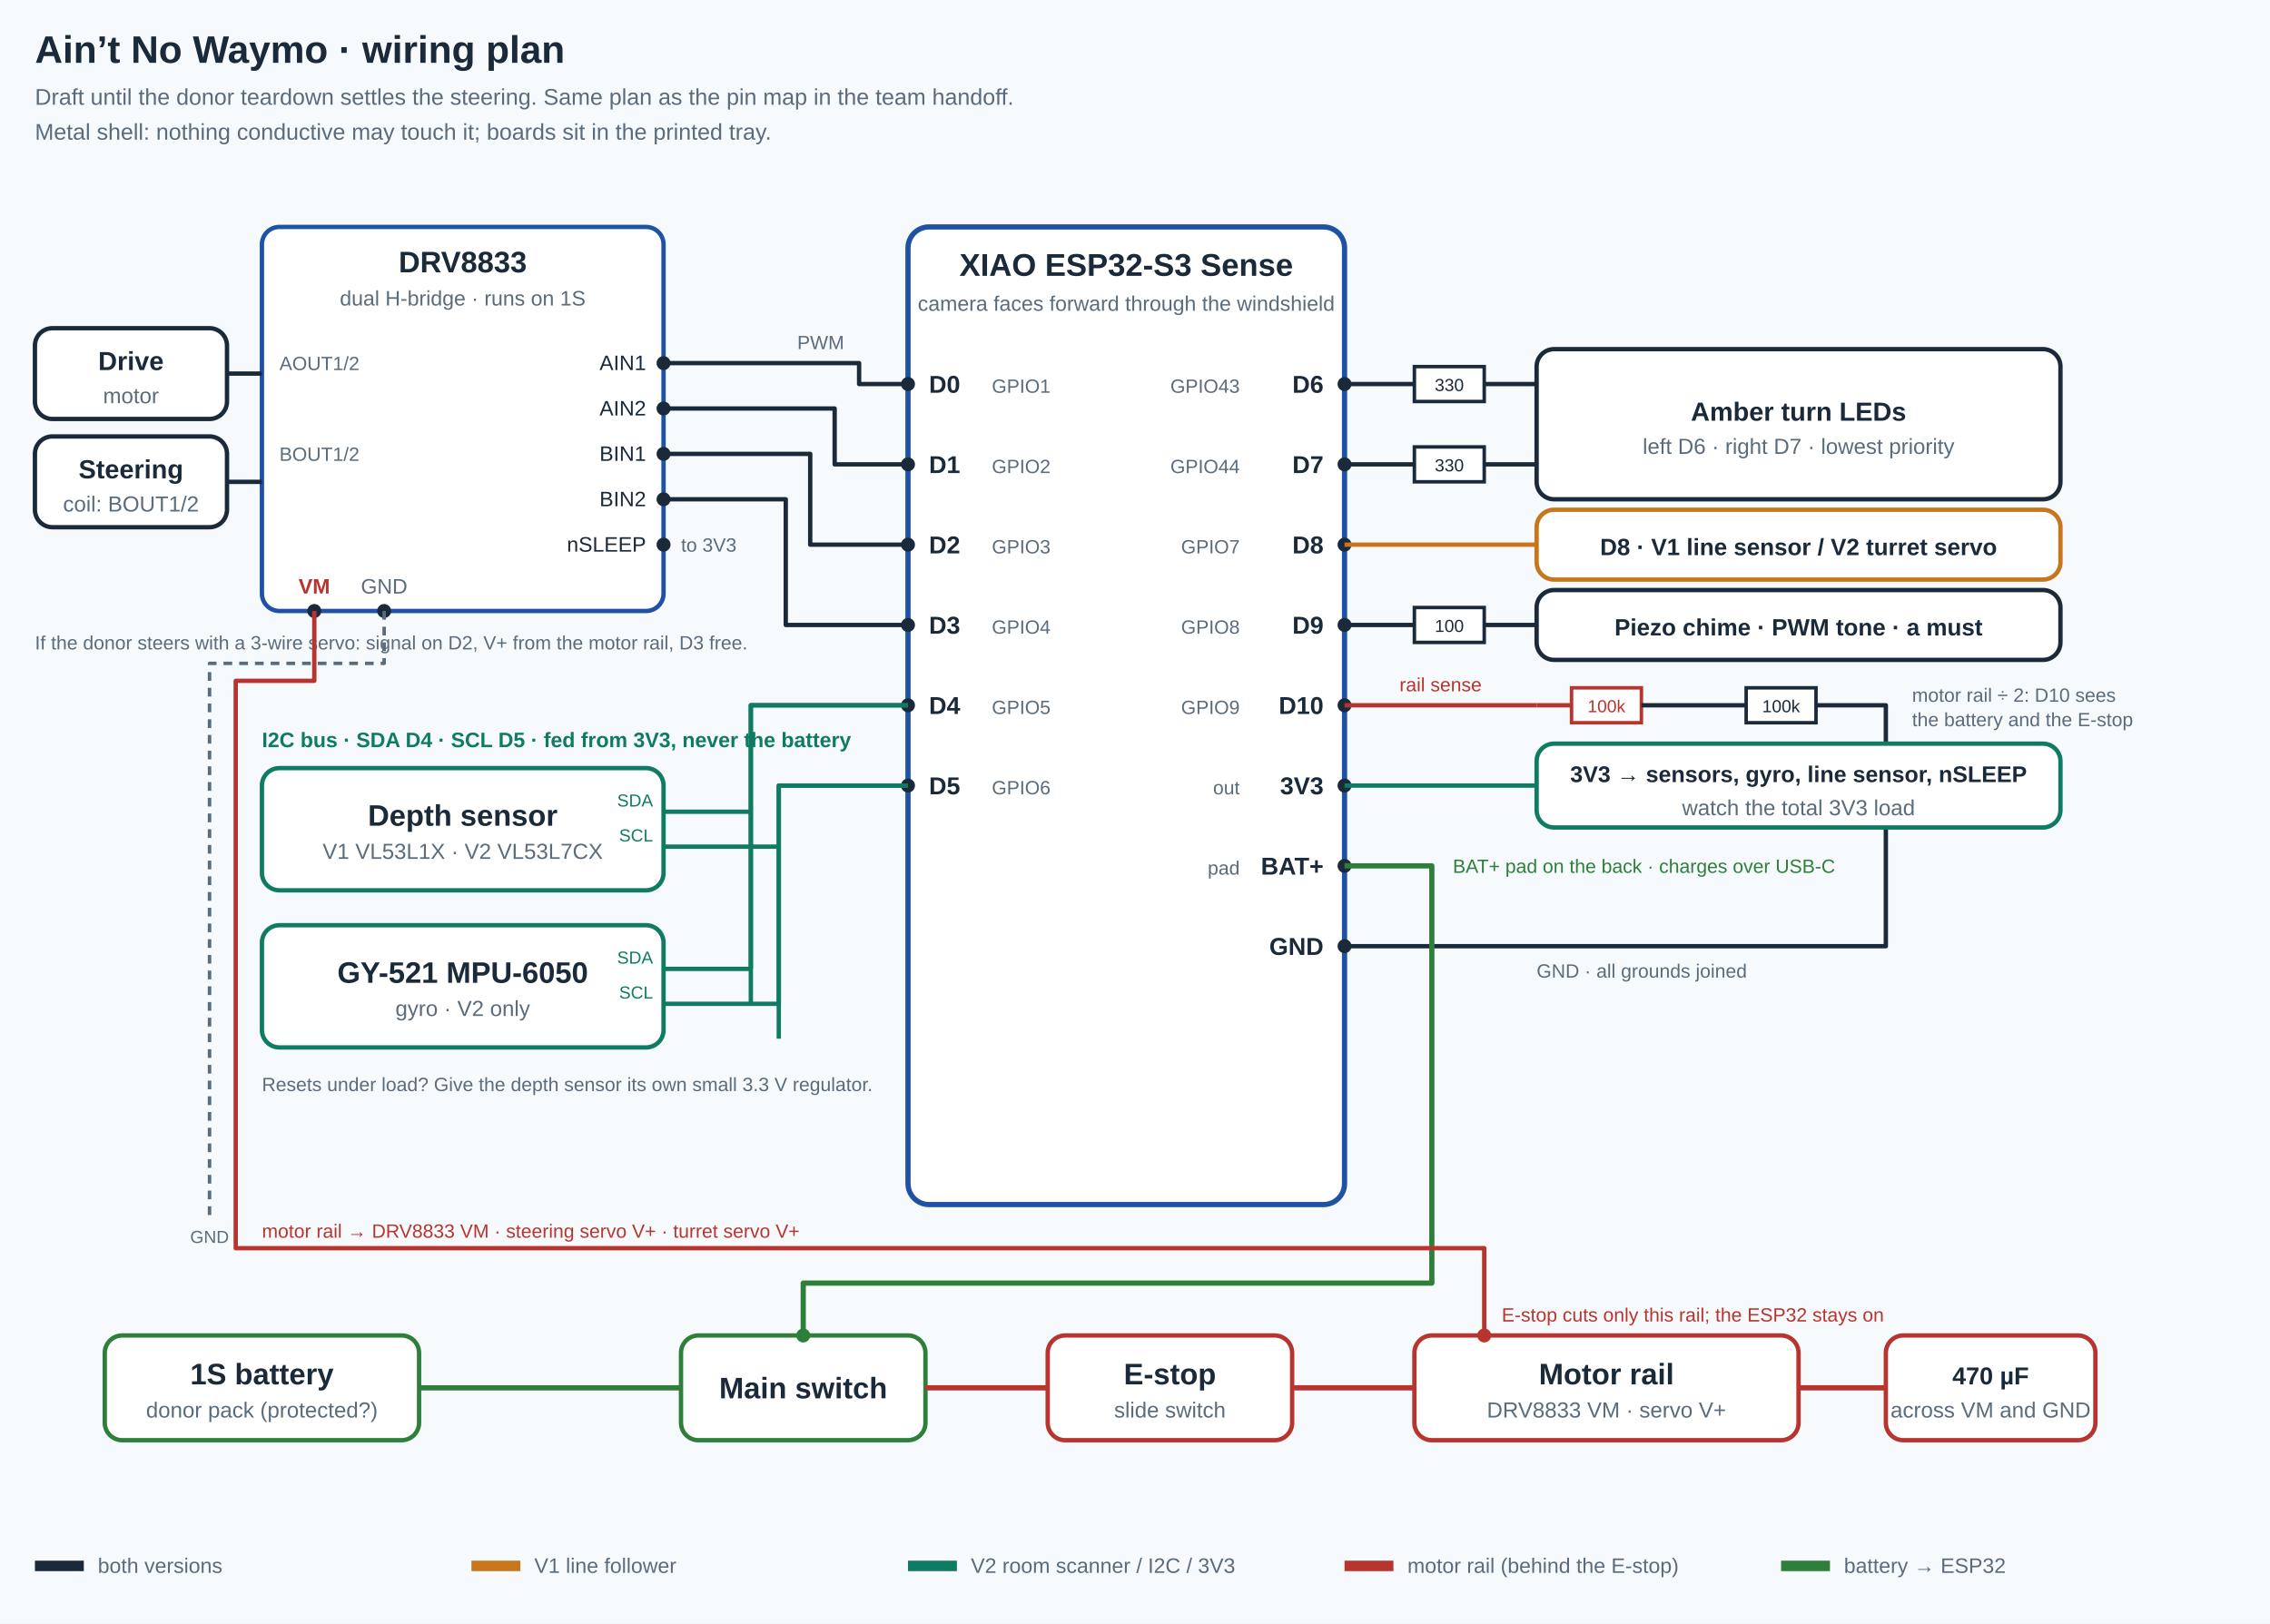
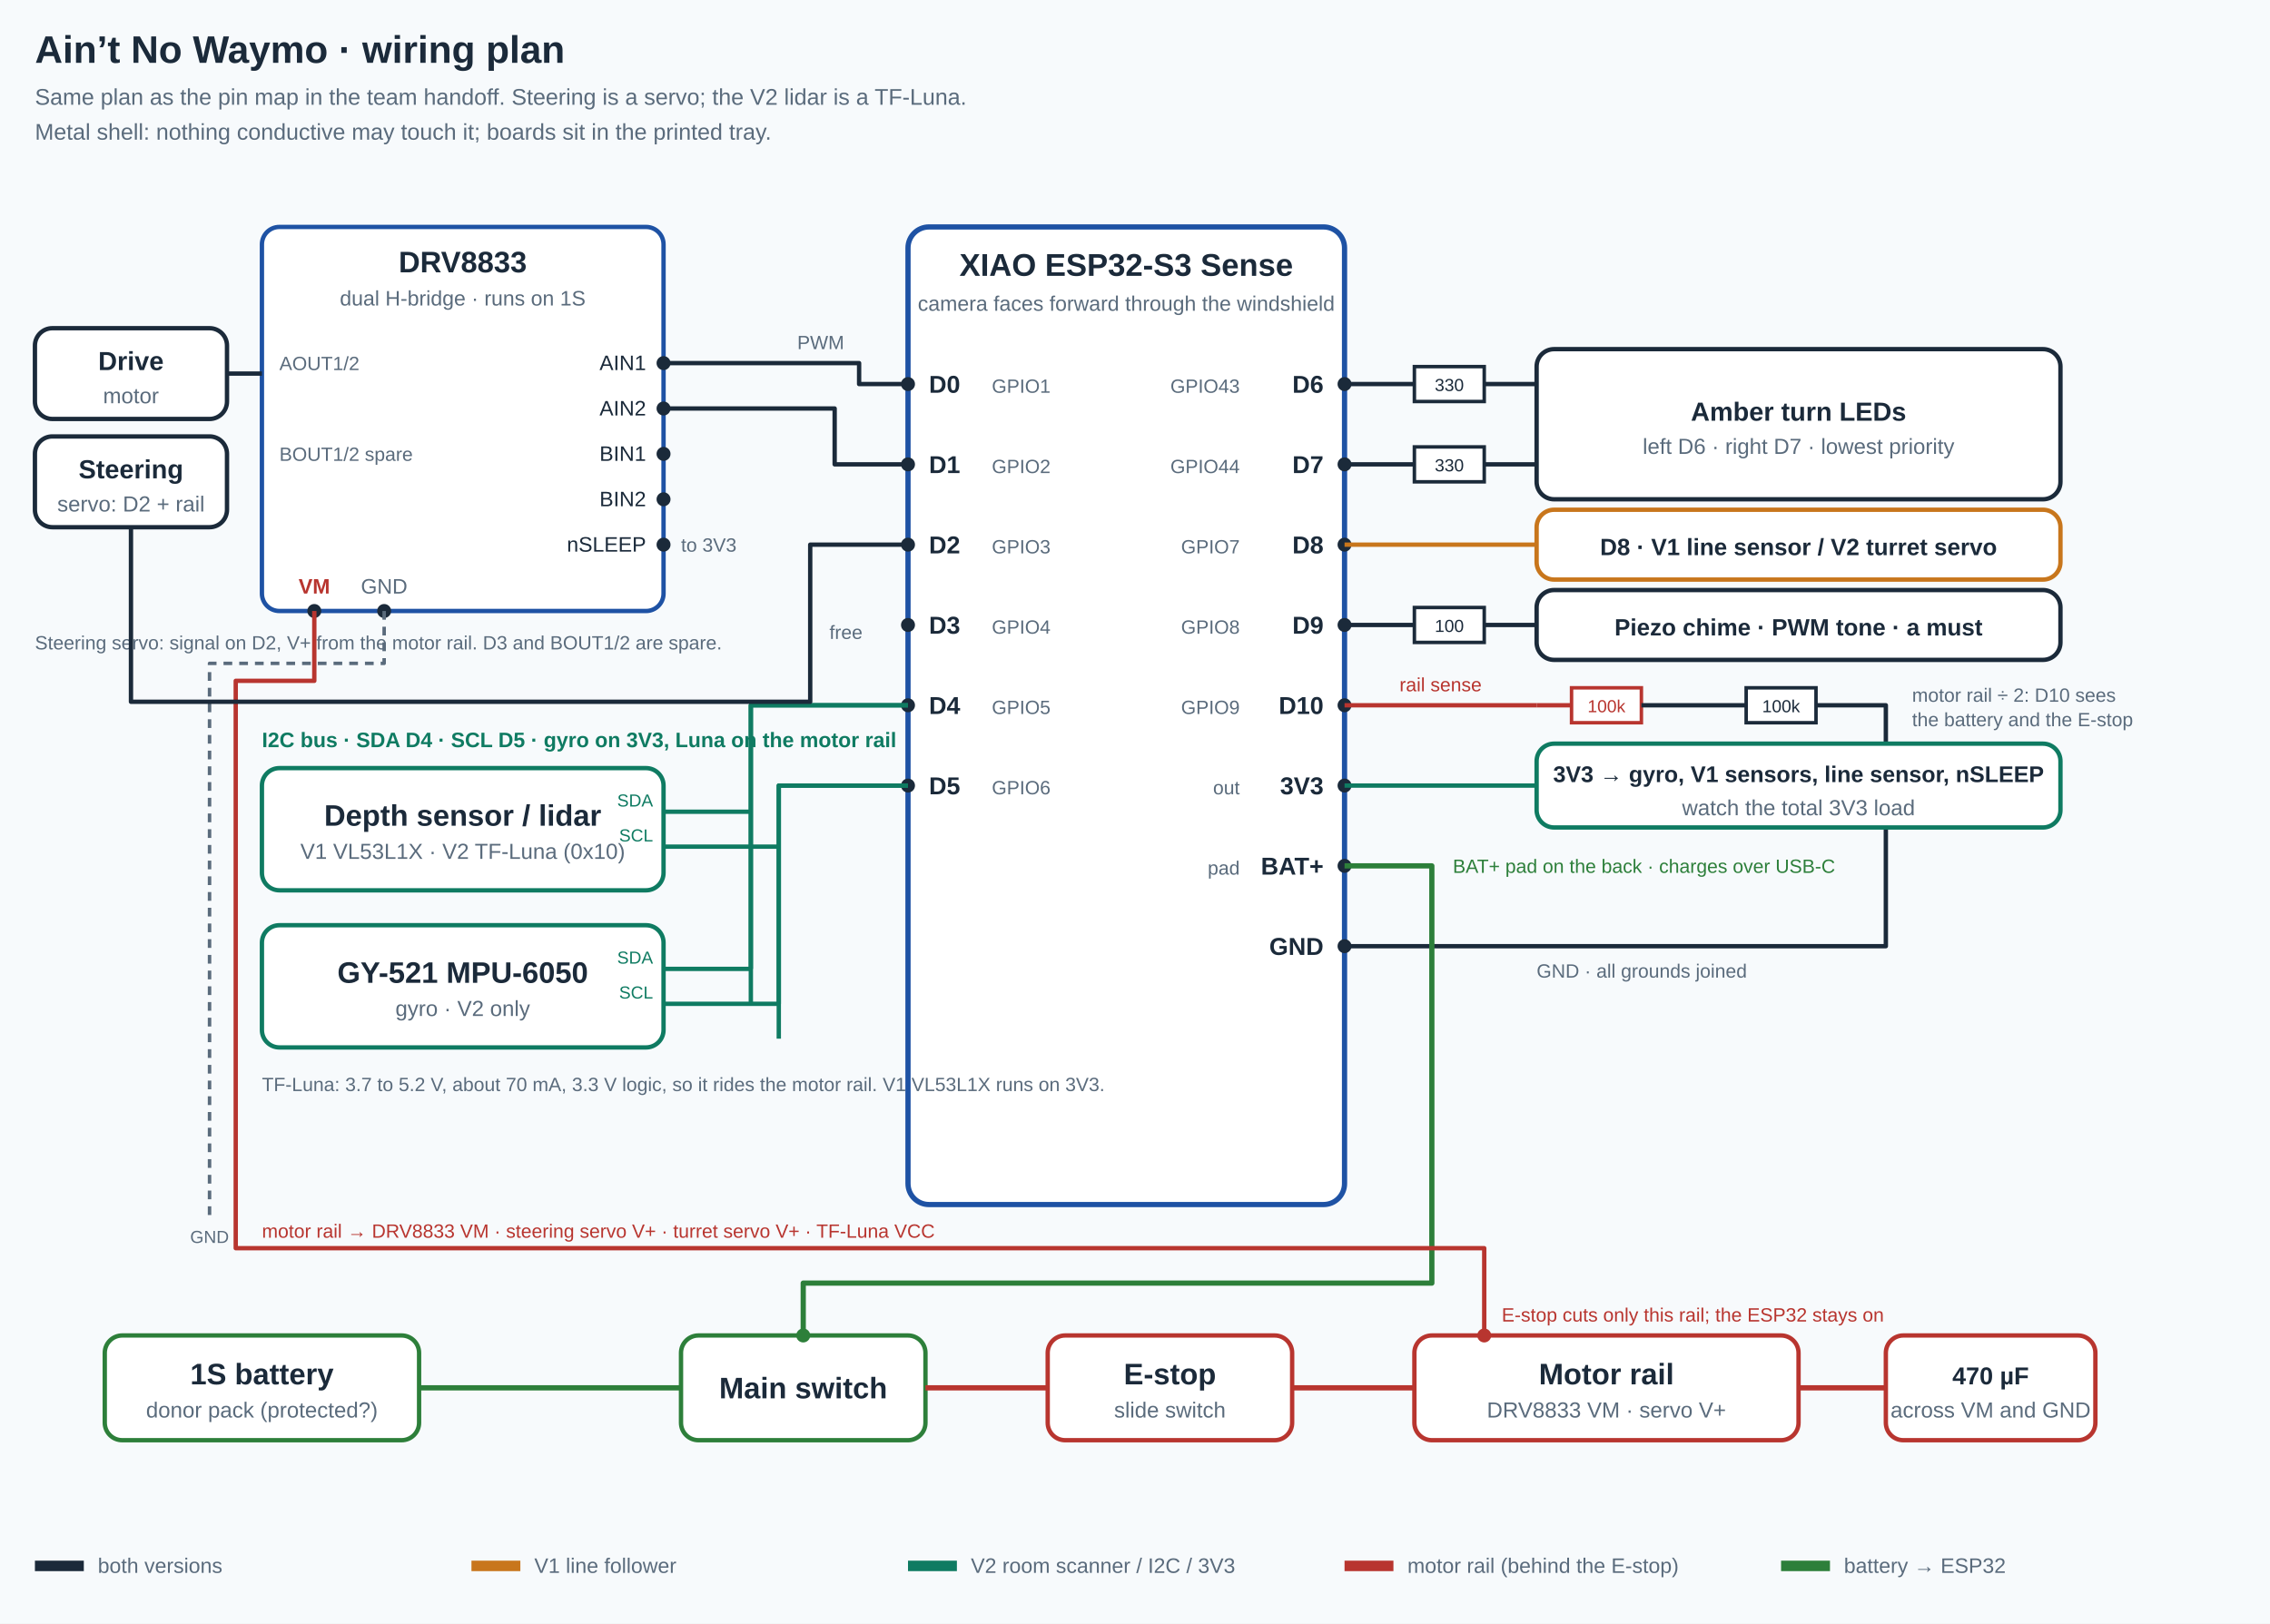
<svg xmlns="http://www.w3.org/2000/svg" viewBox="0 0 1300 930" font-family="Arial, Helvetica, sans-serif" role="img" aria-label="Wiring plan for the Mini-Waymo car">
  <rect width="1300" height="930" fill="#f7fafc" />
  <rect x="520" y="130" width="250" height="560" rx="12" fill="#ffffff" stroke="#1e52a4" stroke-width="3" />
  <text x="645.0" y="158" font-size="18" fill="#1b2a3a" text-anchor="middle" font-weight="700">XIAO ESP32-S3 Sense</text>
  <text x="645.0" y="178" font-size="12" fill="#5a6b7c" text-anchor="middle">camera faces forward through the windshield</text>
  <circle cx="520" cy="220" r="4" fill="#1b2a3a" />
  <text x="532" y="225" font-size="14" fill="#1b2a3a" text-anchor="start" font-weight="700">D0</text>
  <text x="568" y="225" font-size="11" fill="#5a6b7c" text-anchor="start">GPIO1</text>
  <circle cx="520" cy="266" r="4" fill="#1b2a3a" />
  <text x="532" y="271" font-size="14" fill="#1b2a3a" text-anchor="start" font-weight="700">D1</text>
  <text x="568" y="271" font-size="11" fill="#5a6b7c" text-anchor="start">GPIO2</text>
  <circle cx="520" cy="312" r="4" fill="#1b2a3a" />
  <text x="532" y="317" font-size="14" fill="#1b2a3a" text-anchor="start" font-weight="700">D2</text>
  <text x="568" y="317" font-size="11" fill="#5a6b7c" text-anchor="start">GPIO3</text>
  <circle cx="520" cy="358" r="4" fill="#1b2a3a" />
  <text x="532" y="363" font-size="14" fill="#1b2a3a" text-anchor="start" font-weight="700">D3</text>
  <text x="568" y="363" font-size="11" fill="#5a6b7c" text-anchor="start">GPIO4</text>
  <circle cx="520" cy="404" r="4" fill="#1b2a3a" />
  <text x="532" y="409" font-size="14" fill="#1b2a3a" text-anchor="start" font-weight="700">D4</text>
  <text x="568" y="409" font-size="11" fill="#5a6b7c" text-anchor="start">GPIO5</text>
  <circle cx="520" cy="450" r="4" fill="#1b2a3a" />
  <text x="532" y="455" font-size="14" fill="#1b2a3a" text-anchor="start" font-weight="700">D5</text>
  <text x="568" y="455" font-size="11" fill="#5a6b7c" text-anchor="start">GPIO6</text>
  <circle cx="770" cy="220" r="4" fill="#1b2a3a" />
  <text x="758" y="225" font-size="14" fill="#1b2a3a" text-anchor="end" font-weight="700">D6</text>
  <text x="710" y="225" font-size="11" fill="#5a6b7c" text-anchor="end">GPIO43</text>
  <circle cx="770" cy="266" r="4" fill="#1b2a3a" />
  <text x="758" y="271" font-size="14" fill="#1b2a3a" text-anchor="end" font-weight="700">D7</text>
  <text x="710" y="271" font-size="11" fill="#5a6b7c" text-anchor="end">GPIO44</text>
  <circle cx="770" cy="312" r="4" fill="#1b2a3a" />
  <text x="758" y="317" font-size="14" fill="#1b2a3a" text-anchor="end" font-weight="700">D8</text>
  <text x="710" y="317" font-size="11" fill="#5a6b7c" text-anchor="end">GPIO7</text>
  <circle cx="770" cy="358" r="4" fill="#1b2a3a" />
  <text x="758" y="363" font-size="14" fill="#1b2a3a" text-anchor="end" font-weight="700">D9</text>
  <text x="710" y="363" font-size="11" fill="#5a6b7c" text-anchor="end">GPIO8</text>
  <circle cx="770" cy="404" r="4" fill="#1b2a3a" />
  <text x="758" y="409" font-size="14" fill="#1b2a3a" text-anchor="end" font-weight="700">D10</text>
  <text x="710" y="409" font-size="11" fill="#5a6b7c" text-anchor="end">GPIO9</text>
  <circle cx="770" cy="450" r="4" fill="#1b2a3a" />
  <text x="758" y="455" font-size="14" fill="#1b2a3a" text-anchor="end" font-weight="700">3V3</text>
  <text x="710" y="455" font-size="11" fill="#5a6b7c" text-anchor="end">out</text>
  <circle cx="770" cy="496" r="4" fill="#1b2a3a" />
  <text x="758" y="501" font-size="14" fill="#1b2a3a" text-anchor="end" font-weight="700">BAT+</text>
  <text x="710" y="501" font-size="11" fill="#5a6b7c" text-anchor="end">pad</text>
  <circle cx="770" cy="542" r="4" fill="#1b2a3a" />
  <text x="758" y="547" font-size="14" fill="#1b2a3a" text-anchor="end" font-weight="700">GND</text>
  <text x="710" y="547" font-size="11" fill="#5a6b7c" text-anchor="end" />
  <rect x="150" y="130" width="230" height="220" rx="10" fill="#ffffff" stroke="#1e52a4" stroke-width="2.5" />
  <text x="265.0" y="156" font-size="17" fill="#1b2a3a" text-anchor="middle" font-weight="700">DRV8833</text>
  <text x="265.0" y="175" font-size="12" fill="#5a6b7c" text-anchor="middle">dual H-bridge · runs on 1S</text>
  <circle cx="380" cy="208" r="4" fill="#1b2a3a" />
  <text x="370" y="212" font-size="12" fill="#1b2a3a" text-anchor="end">AIN1</text>
  <circle cx="380" cy="234" r="4" fill="#1b2a3a" />
  <text x="370" y="238" font-size="12" fill="#1b2a3a" text-anchor="end">AIN2</text>
  <circle cx="380" cy="260" r="4" fill="#1b2a3a" />
  <text x="370" y="264" font-size="12" fill="#1b2a3a" text-anchor="end">BIN1</text>
  <circle cx="380" cy="286" r="4" fill="#1b2a3a" />
  <text x="370" y="290" font-size="12" fill="#1b2a3a" text-anchor="end">BIN2</text>
  <circle cx="380" cy="312" r="4" fill="#1b2a3a" />
  <text x="370" y="316" font-size="12" fill="#1b2a3a" text-anchor="end">nSLEEP</text>
  <polyline points="520,220 492,220 492,208 380,208" fill="none" stroke="#1b2a3a" stroke-width="2.5" stroke-linejoin="round" />
  <polyline points="520,266 478,266 478,234 380,234" fill="none" stroke="#1b2a3a" stroke-width="2.5" stroke-linejoin="round" />
-   <polyline points="520,312 464,312 464,260 380,260" fill="none" stroke="#1b2a3a" stroke-width="2.5" stroke-linejoin="round" />
-   <polyline points="520,358 450,358 450,286 380,286" fill="none" stroke="#1b2a3a" stroke-width="2.5" stroke-linejoin="round" />
  <text x="470" y="200" font-size="11" fill="#5a6b7c" text-anchor="middle">PWM</text>
  <text x="390" y="316" font-size="11" fill="#5a6b7c" text-anchor="start">to 3V3</text>
  <circle cx="180" cy="350" r="4" fill="#1b2a3a" />
  <text x="180" y="340" font-size="12" fill="#b8352f" text-anchor="middle" font-weight="700">VM</text>
  <circle cx="220" cy="350" r="4" fill="#1b2a3a" />
  <text x="220" y="340" font-size="12" fill="#5a6b7c" text-anchor="middle">GND</text>
  <text x="160" y="212" font-size="11" fill="#5a6b7c" text-anchor="start">AOUT1/2</text>
-   <text x="160" y="264" font-size="11" fill="#5a6b7c" text-anchor="start">BOUT1/2</text>
+   <text x="160" y="264" font-size="11" fill="#5a6b7c" text-anchor="start">BOUT1/2 spare</text>
  <rect x="20" y="188" width="110" height="52" rx="10" fill="#ffffff" stroke="#1b2a3a" stroke-width="2.5" />
  <text x="75.0" y="212.0" text-anchor="middle" font-size="15" font-weight="700" fill="#1b2a3a">Drive</text>
  <text x="75.0" y="231.0" text-anchor="middle" font-size="12.5" fill="#5a6b7c">motor</text>
  <polyline points="130,214 150,214" fill="none" stroke="#1b2a3a" stroke-width="2.5" stroke-linejoin="round" />
  <rect x="20" y="250" width="110" height="52" rx="10" fill="#ffffff" stroke="#1b2a3a" stroke-width="2.5" />
  <text x="75.0" y="274.0" text-anchor="middle" font-size="15" font-weight="700" fill="#1b2a3a">Steering</text>
-   <text x="75.0" y="293.0" text-anchor="middle" font-size="12.5" fill="#5a6b7c">coil: BOUT1/2</text>
-   <polyline points="130,276 150,276" fill="none" stroke="#1b2a3a" stroke-width="2.5" stroke-linejoin="round" />
-   <text x="20" y="372" font-size="11" fill="#5a6b7c" text-anchor="start">If the donor steers with a 3-wire servo: signal on D2, V+ from the motor rail, D3 free.</text>
-   <text x="150" y="428" font-size="12" fill="#0f7b62" text-anchor="start" font-weight="700">I2C bus · SDA D4 · SCL D5 · fed from 3V3, never the battery</text>
+   <text x="75.0" y="293.0" text-anchor="middle" font-size="12.5" fill="#5a6b7c">servo: D2 + rail</text>
+   <text x="20" y="372" font-size="11" fill="#5a6b7c" text-anchor="start">Steering servo: signal on D2, V+ from the motor rail. D3 and BOUT1/2 are spare.</text>
+   <text x="150" y="428" font-size="12" fill="#0f7b62" text-anchor="start" font-weight="700">I2C bus · SDA D4 · SCL D5 · gyro on 3V3, Luna on the motor rail</text>
  <rect x="150" y="440" width="230" height="70" rx="10" fill="#ffffff" stroke="#0f7b62" stroke-width="2.5" />
-   <text x="265.0" y="473.0" text-anchor="middle" font-size="17" font-weight="700" fill="#1b2a3a">Depth sensor</text>
-   <text x="265.0" y="492.0" text-anchor="middle" font-size="12.5" fill="#5a6b7c">V1 VL53L1X · V2 VL53L7CX</text>
+   <text x="265.0" y="473.0" text-anchor="middle" font-size="17" font-weight="700" fill="#1b2a3a">Depth sensor / lidar</text>
+   <text x="265.0" y="492.0" text-anchor="middle" font-size="12.5" fill="#5a6b7c">V1 VL53L1X · V2 TF-Luna (0x10)</text>
  <rect x="150" y="530" width="230" height="70" rx="10" fill="#ffffff" stroke="#0f7b62" stroke-width="2.5" />
  <text x="265.0" y="563.0" text-anchor="middle" font-size="17" font-weight="700" fill="#1b2a3a">GY-521 MPU-6050</text>
  <text x="265.0" y="582.0" text-anchor="middle" font-size="12.5" fill="#5a6b7c">gyro · V2 only</text>
  <polyline points="520,404 430,404 430,575" fill="none" stroke="#0f7b62" stroke-width="2.5" stroke-linejoin="round" />
  <polyline points="520,450 446,450 446,595" fill="none" stroke="#0f7b62" stroke-width="2.5" stroke-linejoin="round" />
  <polyline points="520,404 430,404 430,555" fill="none" stroke="#0f7b62" stroke-width="2.5" stroke-linejoin="round" />
  <polyline points="520,450 446,450 446,575" fill="none" stroke="#0f7b62" stroke-width="2.5" stroke-linejoin="round" />
  <polyline points="430,465 380,465" fill="none" stroke="#0f7b62" stroke-width="2.5" stroke-linejoin="round" />
  <polyline points="430,555 380,555" fill="none" stroke="#0f7b62" stroke-width="2.5" stroke-linejoin="round" />
  <polyline points="446,485 380,485" fill="none" stroke="#0f7b62" stroke-width="2.5" stroke-linejoin="round" />
  <polyline points="446,575 380,575" fill="none" stroke="#0f7b62" stroke-width="2.5" stroke-linejoin="round" />
  <text x="374" y="462" font-size="10" fill="#0f7b62" text-anchor="end">SDA</text>
  <text x="374" y="552" font-size="10" fill="#0f7b62" text-anchor="end">SDA</text>
  <text x="374" y="482" font-size="10" fill="#0f7b62" text-anchor="end">SCL</text>
  <text x="374" y="572" font-size="10" fill="#0f7b62" text-anchor="end">SCL</text>
-   <text x="150" y="625" font-size="11" fill="#5a6b7c" text-anchor="start">Resets under load? Give the depth sensor its own small 3.3 V regulator.</text>
+   <text x="150" y="625" font-size="11" fill="#5a6b7c" text-anchor="start">TF-Luna: 3.7 to 5.2 V, about 70 mA, 3.3 V logic, so it rides the motor rail. V1 VL53L1X runs on 3V3.</text>
  <polyline points="770,220 880,220" fill="none" stroke="#1b2a3a" stroke-width="2.5" stroke-linejoin="round" />
  <polyline points="770,266 880,266" fill="none" stroke="#1b2a3a" stroke-width="2.5" stroke-linejoin="round" />
  <rect x="810" y="210" width="40" height="20" fill="#fff" stroke="#1b2a3a" stroke-width="2" />
  <text x="830" y="224" font-size="10" fill="#1b2a3a" text-anchor="middle">330</text>
  <rect x="810" y="256" width="40" height="20" fill="#fff" stroke="#1b2a3a" stroke-width="2" />
  <text x="830" y="270" font-size="10" fill="#1b2a3a" text-anchor="middle">330</text>
  <rect x="880" y="200" width="300" height="86" rx="10" fill="#ffffff" stroke="#1b2a3a" stroke-width="2.5" />
  <text x="1030.0" y="241.0" text-anchor="middle" font-size="15" font-weight="700" fill="#1b2a3a">Amber turn LEDs</text>
  <text x="1030.0" y="260.0" text-anchor="middle" font-size="12.5" fill="#5a6b7c">left D6 · right D7 · lowest priority</text>
  <polyline points="770,312 880,312" fill="none" stroke="#c8761c" stroke-width="2.5" stroke-linejoin="round" />
  <rect x="880" y="292" width="300" height="40" rx="10" fill="#ffffff" stroke="#c8761c" stroke-width="2.5" />
  <text x="1030.0" y="318.0" text-anchor="middle" font-size="13.5" font-weight="700" fill="#1b2a3a">D8 · V1 line sensor  /  V2 turret servo</text>
  <text x="1030.0" y="346" font-size="11" fill="#5a6b7c" text-anchor="middle">no SD card: D8 to D10 are shared with the slot</text>
  <polyline points="770,358 880,358" fill="none" stroke="#1b2a3a" stroke-width="2.5" stroke-linejoin="round" />
  <rect x="810" y="348" width="40" height="20" fill="#fff" stroke="#1b2a3a" stroke-width="2" />
  <text x="830" y="362" font-size="10" fill="#1b2a3a" text-anchor="middle">100</text>
  <rect x="880" y="338" width="300" height="40" rx="10" fill="#ffffff" stroke="#1b2a3a" stroke-width="2.5" />
  <text x="1030.0" y="364.0" text-anchor="middle" font-size="13.5" font-weight="700" fill="#1b2a3a">Piezo chime · PWM tone · a must</text>
  <polyline points="770,404 880,404" fill="none" stroke="#b8352f" stroke-width="2.5" stroke-linejoin="round" />
  <text x="825" y="396" font-size="11" fill="#b8352f" text-anchor="middle">rail sense</text>
  <rect x="900" y="394" width="40" height="20" fill="#fff" stroke="#b8352f" stroke-width="2" />
  <text x="920" y="408" font-size="10" fill="#b8352f" text-anchor="middle">100k</text>
  <rect x="1000" y="394" width="40" height="20" fill="#fff" stroke="#1b2a3a" stroke-width="2" />
  <text x="1020" y="408" font-size="10" fill="#1b2a3a" text-anchor="middle">100k</text>
  <polyline points="880,404 900,404" fill="none" stroke="#b8352f" stroke-width="2.5" stroke-linejoin="round" />
  <polyline points="940,404 1000,404" fill="none" stroke="#1b2a3a" stroke-width="2.5" stroke-linejoin="round" />
  <polyline points="1040,404 1080,404 1080,542 770,542" fill="none" stroke="#1b2a3a" stroke-width="2.5" stroke-linejoin="round" />
  <text x="1095" y="402" font-size="11" fill="#5a6b7c" text-anchor="start">motor rail ÷ 2: D10 sees</text>
  <text x="1095" y="416" font-size="11" fill="#5a6b7c" text-anchor="start">the battery and the E-stop</text>
  <polyline points="770,450 880,450" fill="none" stroke="#0f7b62" stroke-width="2.5" stroke-linejoin="round" />
  <rect x="880" y="426" width="300" height="48" rx="10" fill="#ffffff" stroke="#0f7b62" stroke-width="2.5" />
-   <text x="1030.0" y="448.0" text-anchor="middle" font-size="13" font-weight="700" fill="#1b2a3a">3V3 → sensors, gyro, line sensor, nSLEEP</text>
+   <text x="1030.0" y="448.0" text-anchor="middle" font-size="13" font-weight="700" fill="#1b2a3a">3V3 → gyro, V1 sensors, line sensor, nSLEEP</text>
  <text x="1030.0" y="467.0" text-anchor="middle" font-size="12.5" fill="#5a6b7c">watch the total 3V3 load</text>
  <polyline points="770,496 820,496 820,735 460,735 460,765" fill="none" stroke="#2d7f3a" stroke-width="3" stroke-linejoin="round" />
  <text x="832" y="500" font-size="11" fill="#2d7f3a" text-anchor="start">BAT+ pad on the back · charges over USB-C</text>
  <text x="880" y="560" font-size="11" fill="#5a6b7c" text-anchor="start">GND · all grounds joined</text>
  <rect x="60" y="765" width="180" height="60" rx="10" fill="#ffffff" stroke="#2d7f3a" stroke-width="2.5" />
  <text x="150.0" y="793.0" text-anchor="middle" font-size="17" font-weight="700" fill="#1b2a3a">1S battery</text>
  <text x="150.0" y="812.0" text-anchor="middle" font-size="12.5" fill="#5a6b7c">donor pack (protected?)</text>
  <rect x="390" y="765" width="140" height="60" rx="10" fill="#ffffff" stroke="#2d7f3a" stroke-width="2.5" />
  <text x="460.0" y="801.0" text-anchor="middle" font-size="17" font-weight="700" fill="#1b2a3a">Main switch</text>
  <rect x="600" y="765" width="140" height="60" rx="10" fill="#ffffff" stroke="#b8352f" stroke-width="2.5" />
  <text x="670.0" y="793.0" text-anchor="middle" font-size="17" font-weight="700" fill="#1b2a3a">E-stop</text>
  <text x="670.0" y="812.0" text-anchor="middle" font-size="12.5" fill="#5a6b7c">slide switch</text>
  <rect x="810" y="765" width="220" height="60" rx="10" fill="#ffffff" stroke="#b8352f" stroke-width="2.5" />
  <text x="920.0" y="793.0" text-anchor="middle" font-size="17" font-weight="700" fill="#1b2a3a">Motor rail</text>
  <text x="920.0" y="812.0" text-anchor="middle" font-size="12.5" fill="#5a6b7c">DRV8833 VM · servo V+</text>
  <rect x="1080" y="765" width="120" height="60" rx="10" fill="#ffffff" stroke="#b8352f" stroke-width="2.5" />
  <text x="1140.0" y="793.0" text-anchor="middle" font-size="14" font-weight="700" fill="#1b2a3a">470 µF</text>
  <text x="1140.0" y="812.0" text-anchor="middle" font-size="12.5" fill="#5a6b7c">across VM and GND</text>
  <polyline points="240,795 390,795" fill="none" stroke="#2d7f3a" stroke-width="3" stroke-linejoin="round" />
  <polyline points="530,795 600,795" fill="none" stroke="#b8352f" stroke-width="3" stroke-linejoin="round" />
  <polyline points="740,795 810,795" fill="none" stroke="#b8352f" stroke-width="3" stroke-linejoin="round" />
  <polyline points="1030,795 1080,795" fill="none" stroke="#b8352f" stroke-width="3" stroke-linejoin="round" />
  <circle cx="460" cy="765" r="4" fill="#2d7f3a" />
  <polyline points="180,350 180,390 135,390 135,715 850,715 850,765" fill="none" stroke="#b8352f" stroke-width="2.5" stroke-linejoin="round" />
  <circle cx="850" cy="765" r="4" fill="#b8352f" />
-   <text x="150" y="709" font-size="11" fill="#b8352f" text-anchor="start">motor rail → DRV8833 VM · steering servo V+ · turret servo V+</text>
+   <text x="150" y="709" font-size="11" fill="#b8352f" text-anchor="start">motor rail → DRV8833 VM · steering servo V+ · turret servo V+ · TF-Luna VCC</text>
  <polyline points="220,350 220,380 120,380 120,700" fill="none" stroke="#5a6b7c" stroke-width="2" stroke-linejoin="round" stroke-dasharray="5 4" />
  <text x="120" y="712" font-size="10" fill="#5a6b7c" text-anchor="middle">GND</text>
  <text x="860" y="757" font-size="11" fill="#b8352f" text-anchor="start">E-stop cuts only this rail; the ESP32 stays on</text>
  <text x="20" y="36" font-size="22" fill="#1b2a3a" text-anchor="start" font-weight="700">Ain’t No Waymo · wiring plan</text>
-   <text x="20" y="60" font-size="13" fill="#5a6b7c" text-anchor="start">Draft until the donor teardown settles the steering. Same plan as the pin map in the team handoff.</text>
+   <text x="20" y="60" font-size="13" fill="#5a6b7c" text-anchor="start">Same plan as the pin map in the team handoff. Steering is a servo; the V2 lidar is a TF-Luna.</text>
  <text x="20" y="80" font-size="13" fill="#5a6b7c" text-anchor="start">Metal shell: nothing conductive may touch it; boards sit in the printed tray.</text>
  <rect x="20" y="894" width="28" height="6" fill="#1b2a3a" />
  <text x="56" y="901" font-size="12" fill="#5a6b7c" text-anchor="start">both versions</text>
  <rect x="270" y="894" width="28" height="6" fill="#c8761c" />
  <text x="306" y="901" font-size="12" fill="#5a6b7c" text-anchor="start">V1 line follower</text>
  <rect x="520" y="894" width="28" height="6" fill="#0f7b62" />
  <text x="556" y="901" font-size="12" fill="#5a6b7c" text-anchor="start">V2 room scanner / I2C / 3V3</text>
  <rect x="770" y="894" width="28" height="6" fill="#b8352f" />
  <text x="806" y="901" font-size="12" fill="#5a6b7c" text-anchor="start">motor rail (behind the E-stop)</text>
  <rect x="1020" y="894" width="28" height="6" fill="#2d7f3a" />
  <text x="1056" y="901" font-size="12" fill="#5a6b7c" text-anchor="start">battery → ESP32</text>
+   <polyline points="520,312 464,312 464,402 75,402 75,302" fill="none" stroke="#1b2a3a" stroke-width="2.5" stroke-linejoin="round" />
+   <text x="475" y="366" font-size="11" fill="#5a6b7c">free</text>
</svg>
